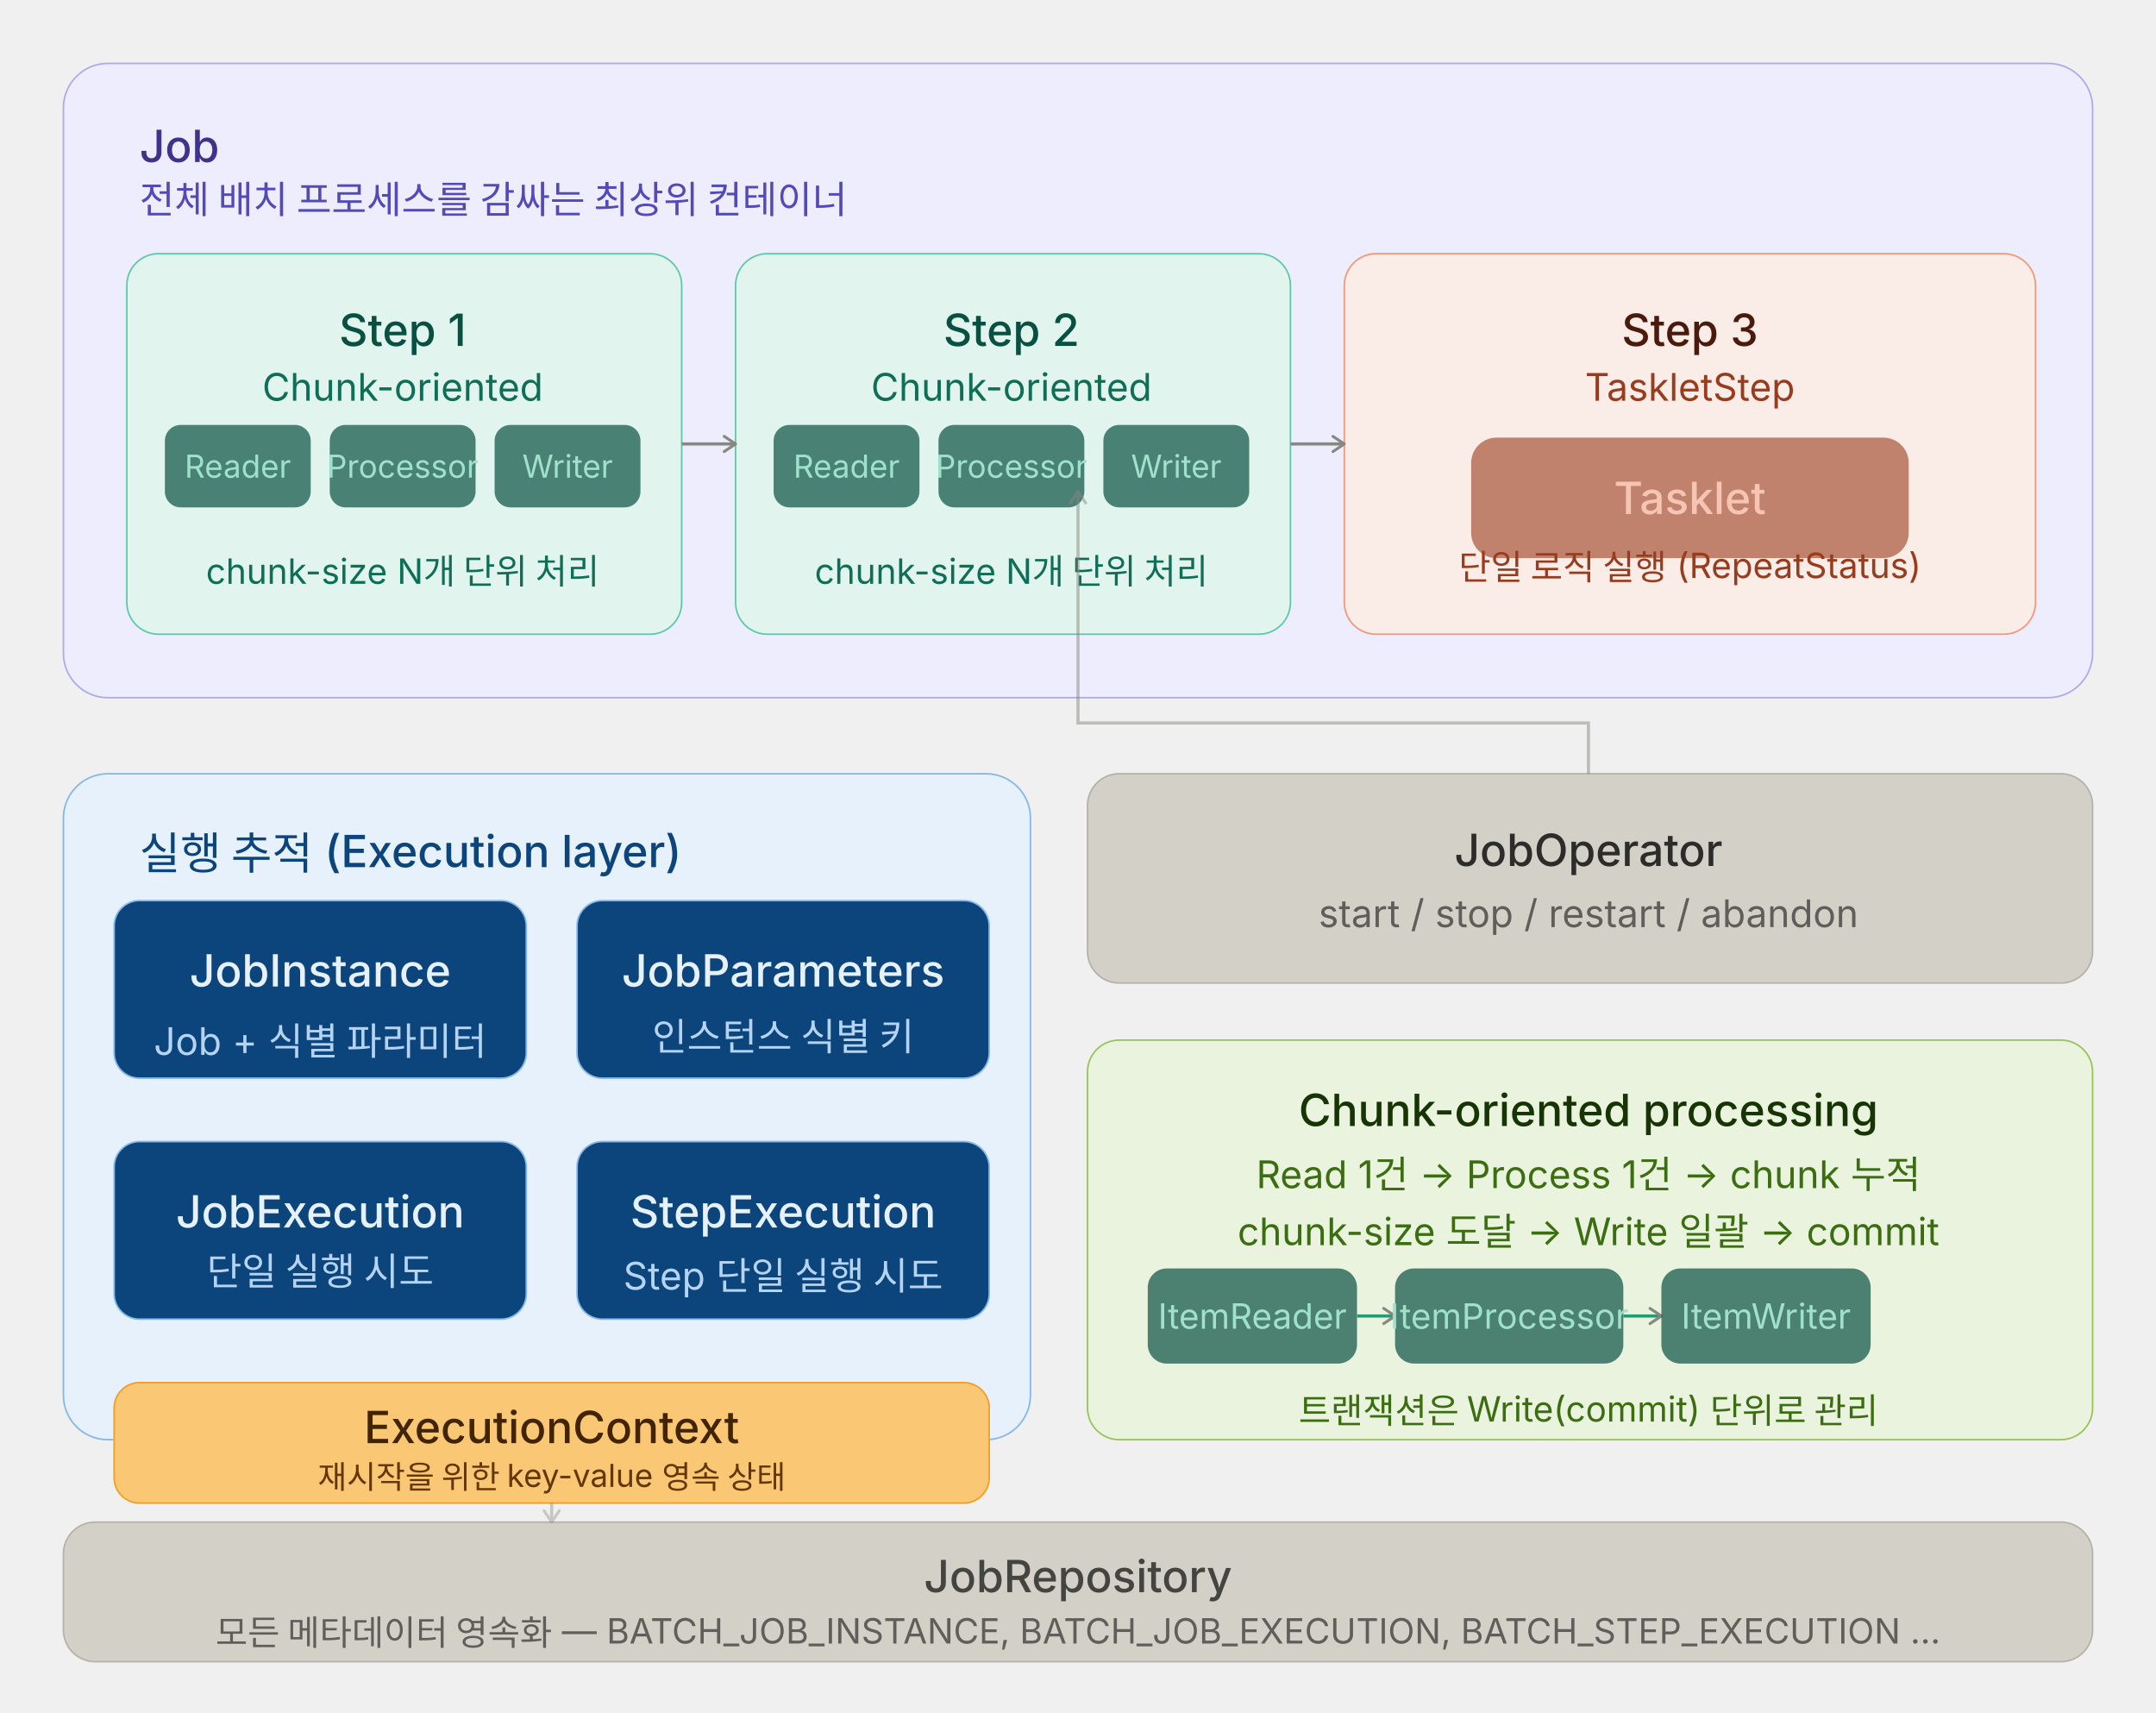
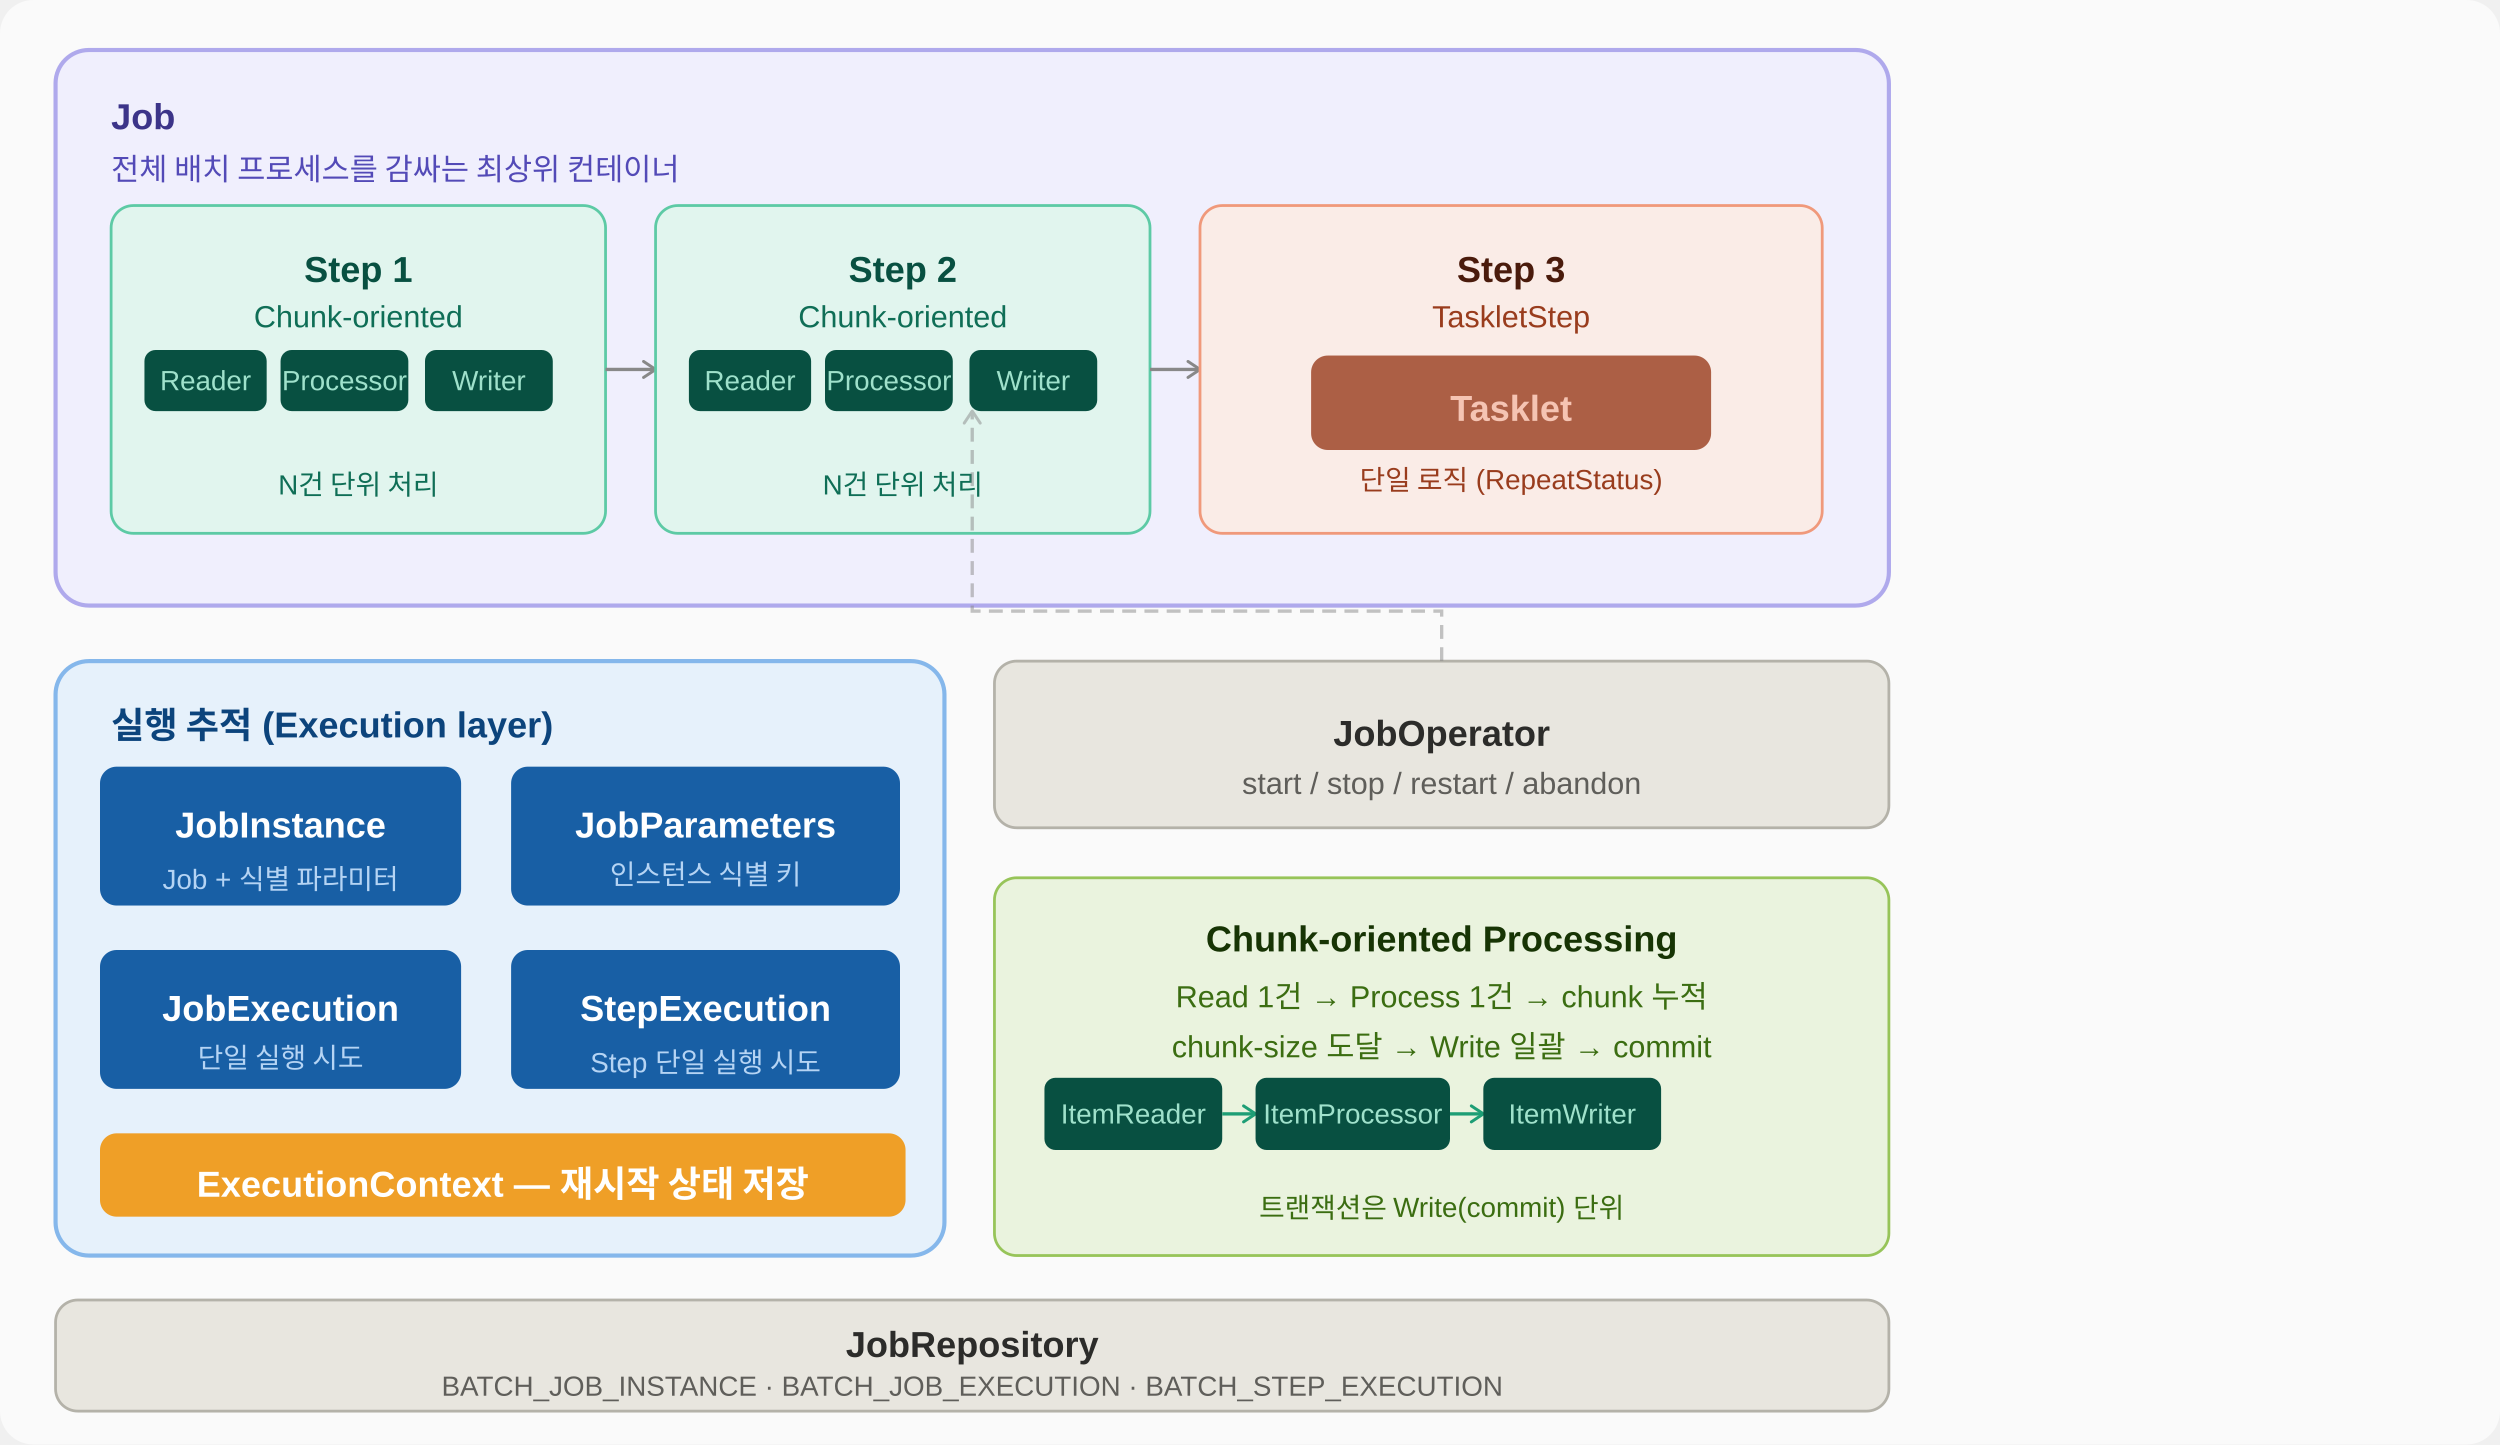
- <svg xmlns="http://www.w3.org/2000/svg" width="100%" viewBox="0 0 680 540" style="font-family: -apple-system, BlinkMacSystemFont, 'Segoe UI', sans-serif;">
+ <svg xmlns="http://www.w3.org/2000/svg" viewBox="0 0 900 520" width="900" height="520">
  <defs>
-     <marker id="arrow" viewBox="0 0 10 10" refX="8" refY="5" markerWidth="6" markerHeight="6" orient="auto-start-reverse">
-       <path d="M2 1L8 5L2 9" fill="none" stroke="#888780" stroke-width="1.5" stroke-linecap="round" stroke-linejoin="round" />
+     <style>
+       text { font-family: 'Segoe UI', Arial, sans-serif; }
+       .lbl { font-size: 13px; font-weight: 700; }
+       .sub { font-size: 11px; }
+       .sm  { font-size: 10px; }
+     </style>
+     <marker id="arr" viewBox="0 0 10 10" refX="8" refY="5" markerWidth="6" markerHeight="6" orient="auto-start-reverse">
+       <path d="M2 1L8 5L2 9" fill="none" stroke="#888" stroke-width="1.5" stroke-linecap="round" stroke-linejoin="round" />
+     </marker>
+     <marker id="arrg" viewBox="0 0 10 10" refX="8" refY="5" markerWidth="6" markerHeight="6" orient="auto-start-reverse">
+       <path d="M2 1L8 5L2 9" fill="none" stroke="#1D9E75" stroke-width="1.5" stroke-linecap="round" stroke-linejoin="round" />
    </marker>
  </defs>
-   <rect x="20" y="480" width="640" height="44" rx="10" fill="#D3D1C7" stroke="#B4B2A9" stroke-width="0.5" />
-   <text x="340" y="497" text-anchor="middle" dominant-baseline="central" font-size="14" font-weight="500" fill="#444441">JobRepository</text>
-   <text x="340" y="514" text-anchor="middle" dominant-baseline="central" font-size="11" fill="#5F5E5A">모든 메타데이터 영속화 — BATCH_JOB_INSTANCE, BATCH_JOB_EXECUTION, BATCH_STEP_EXECUTION …</text>
-   <rect x="20" y="20" width="640" height="200" rx="14" fill="#EEEDFE" stroke="#AFA9EC" stroke-width="0.5" />
-   <text x="44" y="46" dominant-baseline="central" font-size="14" font-weight="500" fill="#3C3489">Job</text>
-   <text x="44" y="62" dominant-baseline="central" font-size="12" fill="#534AB7">전체 배치 프로세스를 감싸는 최상위 컨테이너</text>
-   <rect x="40" y="80" width="175" height="120" rx="10" fill="#E1F5EE" stroke="#5DCAA5" stroke-width="0.5" />
-   <text x="127" y="104" text-anchor="middle" dominant-baseline="central" font-size="14" font-weight="500" fill="#085041">Step 1</text>
-   <text x="127" y="122" text-anchor="middle" dominant-baseline="central" font-size="12" fill="#0F6E56">Chunk-oriented</text>
-   <rect x="52" y="134" width="46" height="26" rx="5" fill="#085041" opacity="0.7" />
-   <text x="75" y="147" text-anchor="middle" dominant-baseline="central" font-size="10" fill="#9FE1CB">Reader</text>
-   <rect x="104" y="134" width="46" height="26" rx="5" fill="#085041" opacity="0.7" />
-   <text x="127" y="147" text-anchor="middle" dominant-baseline="central" font-size="10" fill="#9FE1CB">Processor</text>
-   <rect x="156" y="134" width="46" height="26" rx="5" fill="#085041" opacity="0.7" />
-   <text x="179" y="147" text-anchor="middle" dominant-baseline="central" font-size="10" fill="#9FE1CB">Writer</text>
-   <text x="127" y="178" text-anchor="middle" dominant-baseline="central" font-size="11" fill="#0F6E56">chunk-size N개 단위 처리</text>
-   <rect x="232" y="80" width="175" height="120" rx="10" fill="#E1F5EE" stroke="#5DCAA5" stroke-width="0.5" />
-   <text x="319" y="104" text-anchor="middle" dominant-baseline="central" font-size="14" font-weight="500" fill="#085041">Step 2</text>
-   <text x="319" y="122" text-anchor="middle" dominant-baseline="central" font-size="12" fill="#0F6E56">Chunk-oriented</text>
-   <rect x="244" y="134" width="46" height="26" rx="5" fill="#085041" opacity="0.7" />
-   <text x="267" y="147" text-anchor="middle" dominant-baseline="central" font-size="10" fill="#9FE1CB">Reader</text>
-   <rect x="296" y="134" width="46" height="26" rx="5" fill="#085041" opacity="0.7" />
-   <text x="319" y="147" text-anchor="middle" dominant-baseline="central" font-size="10" fill="#9FE1CB">Processor</text>
-   <rect x="348" y="134" width="46" height="26" rx="5" fill="#085041" opacity="0.7" />
-   <text x="371" y="147" text-anchor="middle" dominant-baseline="central" font-size="10" fill="#9FE1CB">Writer</text>
-   <text x="319" y="178" text-anchor="middle" dominant-baseline="central" font-size="11" fill="#0F6E56">chunk-size N개 단위 처리</text>
-   <rect x="424" y="80" width="218" height="120" rx="10" fill="#FAECE7" stroke="#F0997B" stroke-width="0.5" />
-   <text x="533" y="104" text-anchor="middle" dominant-baseline="central" font-size="14" font-weight="500" fill="#4A1B0C">Step 3</text>
-   <text x="533" y="122" text-anchor="middle" dominant-baseline="central" font-size="12" fill="#993C1D">TaskletStep</text>
-   <rect x="464" y="138" width="138" height="38" rx="8" fill="#993C1D" opacity="0.6" />
-   <text x="533" y="157" text-anchor="middle" dominant-baseline="central" font-size="14" font-weight="500" fill="#F5C4B3">Tasklet</text>
-   <text x="533" y="178" text-anchor="middle" dominant-baseline="central" font-size="11" fill="#993C1D">단일 로직 실행 (RepeatStatus)</text>
-   <line x1="215" y1="140" x2="232" y2="140" stroke="#888780" stroke-width="1" marker-end="url(#arrow)" />
-   <line x1="407" y1="140" x2="424" y2="140" stroke="#888780" stroke-width="1" marker-end="url(#arrow)" />
-   <rect x="20" y="244" width="305" height="210" rx="14" fill="#E6F1FB" stroke="#85B7EB" stroke-width="0.5" />
-   <text x="44" y="268" dominant-baseline="central" font-size="14" font-weight="500" fill="#0C447C">실행 추적 (Execution layer)</text>
-   <rect x="36" y="284" width="130" height="56" rx="8" fill="#0C447C" stroke="#85B7EB" stroke-width="0.5" />
-   <text x="101" y="306" text-anchor="middle" dominant-baseline="central" font-size="14" font-weight="500" fill="#E6F1FB">JobInstance</text>
-   <text x="101" y="326" text-anchor="middle" dominant-baseline="central" font-size="12" fill="#B5D4F4">Job + 식별 파라미터</text>
-   <rect x="182" y="284" width="130" height="56" rx="8" fill="#0C447C" stroke="#85B7EB" stroke-width="0.5" />
-   <text x="247" y="306" text-anchor="middle" dominant-baseline="central" font-size="14" font-weight="500" fill="#E6F1FB">JobParameters</text>
-   <text x="247" y="326" text-anchor="middle" dominant-baseline="central" font-size="12" fill="#B5D4F4">인스턴스 식별 키</text>
-   <rect x="36" y="360" width="130" height="56" rx="8" fill="#0C447C" stroke="#85B7EB" stroke-width="0.5" />
-   <text x="101" y="382" text-anchor="middle" dominant-baseline="central" font-size="14" font-weight="500" fill="#E6F1FB">JobExecution</text>
-   <text x="101" y="400" text-anchor="middle" dominant-baseline="central" font-size="12" fill="#B5D4F4">단일 실행 시도</text>
-   <rect x="182" y="360" width="130" height="56" rx="8" fill="#0C447C" stroke="#85B7EB" stroke-width="0.5" />
-   <text x="247" y="382" text-anchor="middle" dominant-baseline="central" font-size="14" font-weight="500" fill="#E6F1FB">StepExecution</text>
-   <text x="247" y="400" text-anchor="middle" dominant-baseline="central" font-size="12" fill="#B5D4F4">Step 단일 실행 시도</text>
-   <rect x="36" y="436" width="276" height="38" rx="8" fill="#FAC775" stroke="#EF9F27" stroke-width="0.5" />
-   <text x="174" y="450" text-anchor="middle" dominant-baseline="central" font-size="14" font-weight="500" fill="#412402">ExecutionContext</text>
-   <text x="174" y="465" text-anchor="middle" dominant-baseline="central" font-size="10" fill="#633806">재시작을 위한 key-value 영속 상태</text>
-   <rect x="343" y="244" width="317" height="66" rx="10" fill="#D3D1C7" stroke="#B4B2A9" stroke-width="0.5" />
-   <text x="501" y="268" text-anchor="middle" dominant-baseline="central" font-size="14" font-weight="500" fill="#2C2C2A">JobOperator</text>
-   <text x="501" y="288" text-anchor="middle" dominant-baseline="central" font-size="12" fill="#5F5E5A">start / stop / restart / abandon</text>
-   <rect x="343" y="328" width="317" height="126" rx="10" fill="#EAF3DE" stroke="#97C459" stroke-width="0.5" />
-   <text x="501" y="350" text-anchor="middle" dominant-baseline="central" font-size="14" font-weight="500" fill="#173404">Chunk-oriented processing</text>
-   <text x="501" y="368" text-anchor="middle" dominant-baseline="central" font-size="12" fill="#3B6D11">Read 1건 → Process 1건 → chunk 누적</text>
-   <text x="501" y="386" text-anchor="middle" dominant-baseline="central" font-size="12" fill="#3B6D11">chunk-size 도달 → Write 일괄 → commit</text>
-   <rect x="362" y="400" width="66" height="30" rx="6" fill="#085041" opacity="0.7" />
-   <text x="395" y="415" text-anchor="middle" dominant-baseline="central" font-size="11" fill="#9FE1CB">ItemReader</text>
-   <line x1="428" y1="415" x2="440" y2="415" stroke="#1D9E75" stroke-width="1" marker-end="url(#arrow)" />
-   <rect x="440" y="400" width="72" height="30" rx="6" fill="#085041" opacity="0.7" />
-   <text x="476" y="415" text-anchor="middle" dominant-baseline="central" font-size="11" fill="#9FE1CB">ItemProcessor</text>
-   <line x1="512" y1="415" x2="524" y2="415" stroke="#1D9E75" stroke-width="1" marker-end="url(#arrow)" />
-   <rect x="524" y="400" width="66" height="30" rx="6" fill="#085041" opacity="0.7" />
-   <text x="557" y="415" text-anchor="middle" dominant-baseline="central" font-size="11" fill="#9FE1CB">ItemWriter</text>
-   <text x="501" y="444" text-anchor="middle" dominant-baseline="central" font-size="11" fill="#3B6D11">트랜잭션은 Write(commit) 단위로 관리</text>
-   <path d="M501 244 L501 228 L340 228 L340 155" fill="none" stroke="#888780" stroke-width="1" marker-end="url(#arrow)" opacity="0.5" />
-   <line x1="174" y1="474" x2="174" y2="480" stroke="#888780" stroke-width="1" marker-end="url(#arrow)" opacity="0.4" />
+   <rect width="900" height="520" rx="12" fill="#fafafa" />
+   <rect x="20" y="468" width="660" height="40" rx="8" fill="#E8E6DF" stroke="#B4B2A9" stroke-width="1" />
+   <text x="350" y="484" text-anchor="middle" dominant-baseline="central" class="lbl" fill="#2C2C2A">JobRepository</text>
+   <text x="350" y="499" text-anchor="middle" dominant-baseline="central" class="sm" fill="#5F5E5A">BATCH_JOB_INSTANCE · BATCH_JOB_EXECUTION · BATCH_STEP_EXECUTION</text>
+   <rect x="20" y="18" width="660" height="200" rx="12" fill="#F0EFFD" stroke="#AFA9EC" stroke-width="1.5" />
+   <text x="40" y="42" dominant-baseline="central" class="lbl" fill="#3C3489">Job</text>
+   <text x="40" y="60" dominant-baseline="central" class="sub" fill="#534AB7">전체 배치 프로세스를 감싸는 최상위 컨테이너</text>
+   <rect x="40" y="74" width="178" height="118" rx="8" fill="#E1F5EE" stroke="#5DCAA5" stroke-width="1" />
+   <text x="129" y="97" text-anchor="middle" dominant-baseline="central" class="lbl" fill="#085041">Step 1</text>
+   <text x="129" y="114" text-anchor="middle" dominant-baseline="central" class="sub" fill="#0F6E56">Chunk-oriented</text>
+   <rect x="52" y="126" width="44" height="22" rx="4" fill="#085041" />
+   <text x="74" y="137" text-anchor="middle" dominant-baseline="central" class="sm" fill="#9FE1CB">Reader</text>
+   <rect x="101" y="126" width="46" height="22" rx="4" fill="#085041" />
+   <text x="124" y="137" text-anchor="middle" dominant-baseline="central" class="sm" fill="#9FE1CB">Processor</text>
+   <rect x="153" y="126" width="46" height="22" rx="4" fill="#085041" />
+   <text x="176" y="137" text-anchor="middle" dominant-baseline="central" class="sm" fill="#9FE1CB">Writer</text>
+   <text x="129" y="172" text-anchor="middle" dominant-baseline="central" class="sm" fill="#0F6E56">N건 단위 처리</text>
+   <line x1="218" y1="133" x2="236" y2="133" stroke="#888" stroke-width="1.2" marker-end="url(#arr)" />
+   <rect x="236" y="74" width="178" height="118" rx="8" fill="#E1F5EE" stroke="#5DCAA5" stroke-width="1" />
+   <text x="325" y="97" text-anchor="middle" dominant-baseline="central" class="lbl" fill="#085041">Step 2</text>
+   <text x="325" y="114" text-anchor="middle" dominant-baseline="central" class="sub" fill="#0F6E56">Chunk-oriented</text>
+   <rect x="248" y="126" width="44" height="22" rx="4" fill="#085041" />
+   <text x="270" y="137" text-anchor="middle" dominant-baseline="central" class="sm" fill="#9FE1CB">Reader</text>
+   <rect x="297" y="126" width="46" height="22" rx="4" fill="#085041" />
+   <text x="320" y="137" text-anchor="middle" dominant-baseline="central" class="sm" fill="#9FE1CB">Processor</text>
+   <rect x="349" y="126" width="46" height="22" rx="4" fill="#085041" />
+   <text x="372" y="137" text-anchor="middle" dominant-baseline="central" class="sm" fill="#9FE1CB">Writer</text>
+   <text x="325" y="172" text-anchor="middle" dominant-baseline="central" class="sm" fill="#0F6E56">N건 단위 처리</text>
+   <line x1="414" y1="133" x2="432" y2="133" stroke="#888" stroke-width="1.2" marker-end="url(#arr)" />
+   <rect x="432" y="74" width="224" height="118" rx="8" fill="#FAECE7" stroke="#F0997B" stroke-width="1" />
+   <text x="544" y="97" text-anchor="middle" dominant-baseline="central" class="lbl" fill="#4A1B0C">Step 3</text>
+   <text x="544" y="114" text-anchor="middle" dominant-baseline="central" class="sub" fill="#993C1D">TaskletStep</text>
+   <rect x="472" y="128" width="144" height="34" rx="6" fill="#993C1D" opacity="0.8" />
+   <text x="544" y="147" text-anchor="middle" dominant-baseline="central" class="lbl" fill="#F5C4B3">Tasklet</text>
+   <text x="544" y="172" text-anchor="middle" dominant-baseline="central" class="sm" fill="#993C1D">단일 로직 (RepeatStatus)</text>
+   <rect x="20" y="238" width="320" height="214" rx="12" fill="#E6F1FB" stroke="#85B7EB" stroke-width="1.5" />
+   <text x="40" y="260" dominant-baseline="central" class="lbl" fill="#0C447C">실행 추적 (Execution layer)</text>
+   <rect x="36" y="276" width="130" height="50" rx="6" fill="#185FA5" />
+   <text x="101" y="297" text-anchor="middle" dominant-baseline="central" class="lbl" fill="white">JobInstance</text>
+   <text x="101" y="314" text-anchor="middle" dominant-baseline="central" class="sm" fill="#B5D4F4">Job + 식별 파라미터</text>
+   <rect x="184" y="276" width="140" height="50" rx="6" fill="#185FA5" />
+   <text x="254" y="297" text-anchor="middle" dominant-baseline="central" class="lbl" fill="white">JobParameters</text>
+   <text x="254" y="314" text-anchor="middle" dominant-baseline="central" class="sm" fill="#B5D4F4">인스턴스 식별 키</text>
+   <rect x="36" y="342" width="130" height="50" rx="6" fill="#185FA5" />
+   <text x="101" y="363" text-anchor="middle" dominant-baseline="central" class="lbl" fill="white">JobExecution</text>
+   <text x="101" y="380" text-anchor="middle" dominant-baseline="central" class="sm" fill="#B5D4F4">단일 실행 시도</text>
+   <rect x="184" y="342" width="140" height="50" rx="6" fill="#185FA5" />
+   <text x="254" y="363" text-anchor="middle" dominant-baseline="central" class="lbl" fill="white">StepExecution</text>
+   <text x="254" y="380" text-anchor="middle" dominant-baseline="central" class="sm" fill="#B5D4F4">Step 단일 실행 시도</text>
+   <rect x="36" y="408" width="290" height="30" rx="6" fill="#EF9F27" />
+   <text x="181" y="423" text-anchor="middle" dominant-baseline="central" class="lbl" fill="white">ExecutionContext — 재시작 상태 저장</text>
+   <rect x="358" y="238" width="322" height="60" rx="8" fill="#E8E6DF" stroke="#B4B2A9" stroke-width="1" />
+   <text x="519" y="264" text-anchor="middle" dominant-baseline="central" class="lbl" fill="#2C2C2A">JobOperator</text>
+   <text x="519" y="282" text-anchor="middle" dominant-baseline="central" class="sub" fill="#5F5E5A">start / stop / restart / abandon</text>
+   <rect x="358" y="316" width="322" height="136" rx="8" fill="#EAF3DE" stroke="#97C459" stroke-width="1" />
+   <text x="519" y="338" text-anchor="middle" dominant-baseline="central" class="lbl" fill="#173404">Chunk-oriented Processing</text>
+   <text x="519" y="356" text-anchor="middle" dominant-baseline="central" class="sub" fill="#3B6D11">Read 1건 → Process 1건 → chunk 누적</text>
+   <text x="519" y="374" text-anchor="middle" dominant-baseline="central" class="sub" fill="#3B6D11">chunk-size 도달 → Write 일괄 → commit</text>
+   <rect x="376" y="388" width="64" height="26" rx="4" fill="#085041" />
+   <text x="408" y="401" text-anchor="middle" dominant-baseline="central" class="sm" fill="#9FE1CB">ItemReader</text>
+   <line x1="440" y1="401" x2="452" y2="401" stroke="#1D9E75" stroke-width="1.2" marker-end="url(#arrg)" />
+   <rect x="452" y="388" width="70" height="26" rx="4" fill="#085041" />
+   <text x="487" y="401" text-anchor="middle" dominant-baseline="central" class="sm" fill="#9FE1CB">ItemProcessor</text>
+   <line x1="522" y1="401" x2="534" y2="401" stroke="#1D9E75" stroke-width="1.2" marker-end="url(#arrg)" />
+   <rect x="534" y="388" width="64" height="26" rx="4" fill="#085041" />
+   <text x="566" y="401" text-anchor="middle" dominant-baseline="central" class="sm" fill="#9FE1CB">ItemWriter</text>
+   <text x="519" y="434" text-anchor="middle" dominant-baseline="central" class="sm" fill="#3B6D11">트랜잭션은 Write(commit) 단위</text>
+   <path d="M519 238 L519 220 L350 220 L350 148" fill="none" stroke="#888" stroke-width="1.2" stroke-dasharray="5 3" marker-end="url(#arr)" opacity="0.5" />
</svg>
